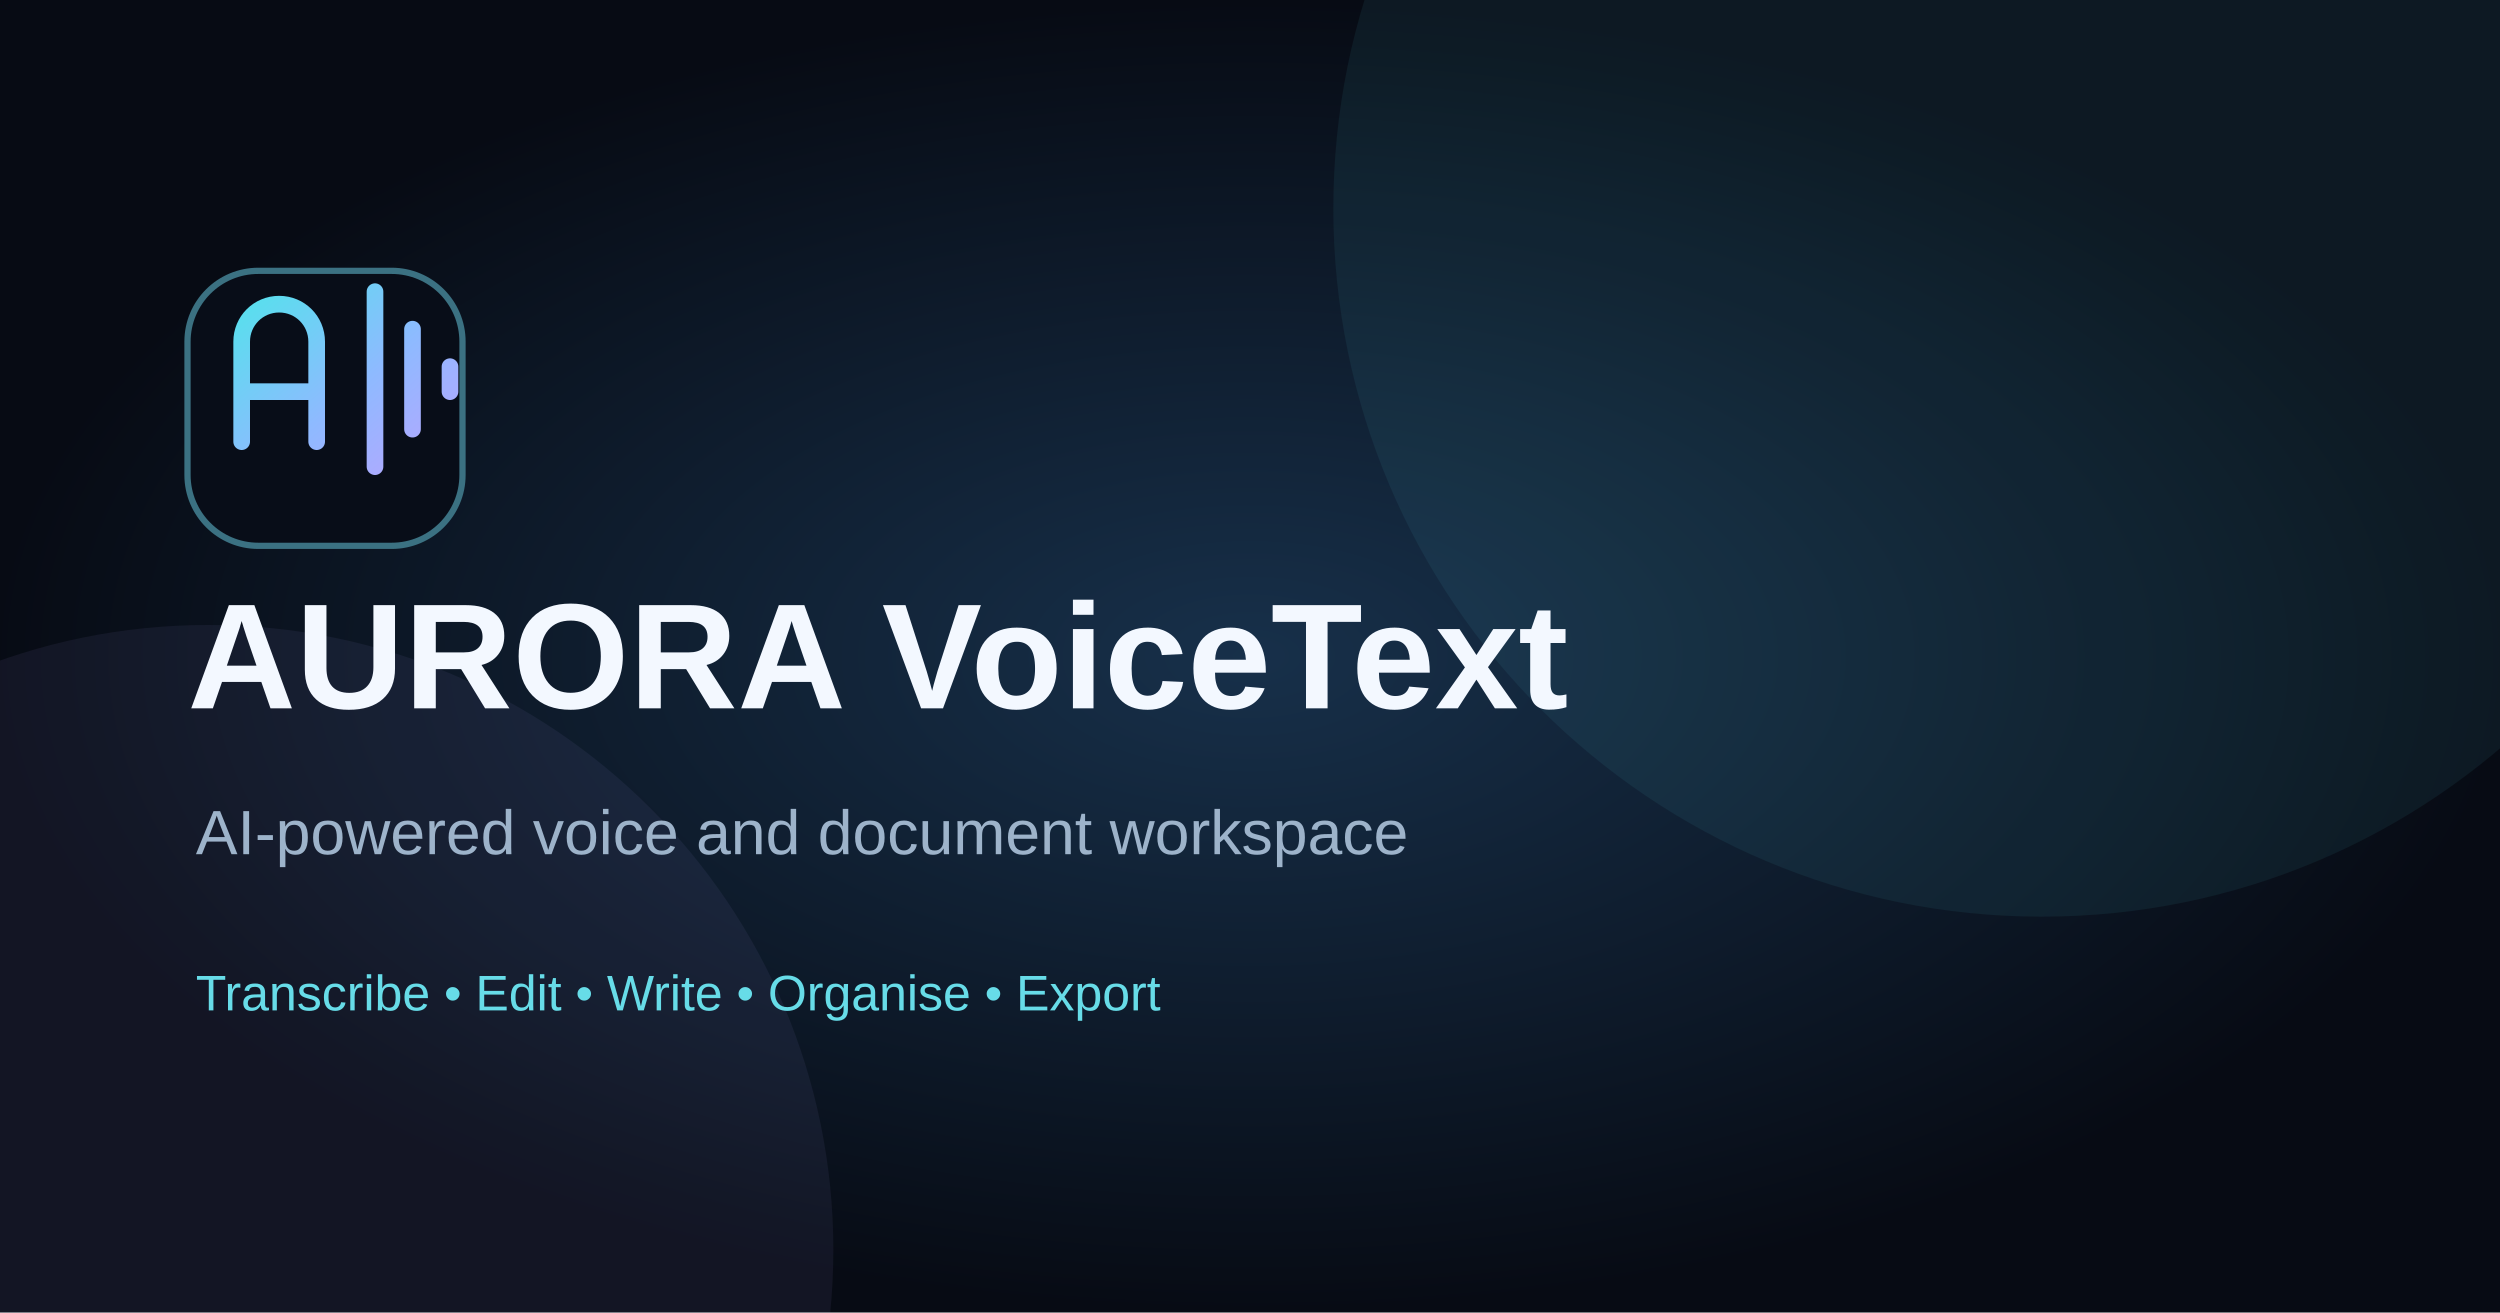
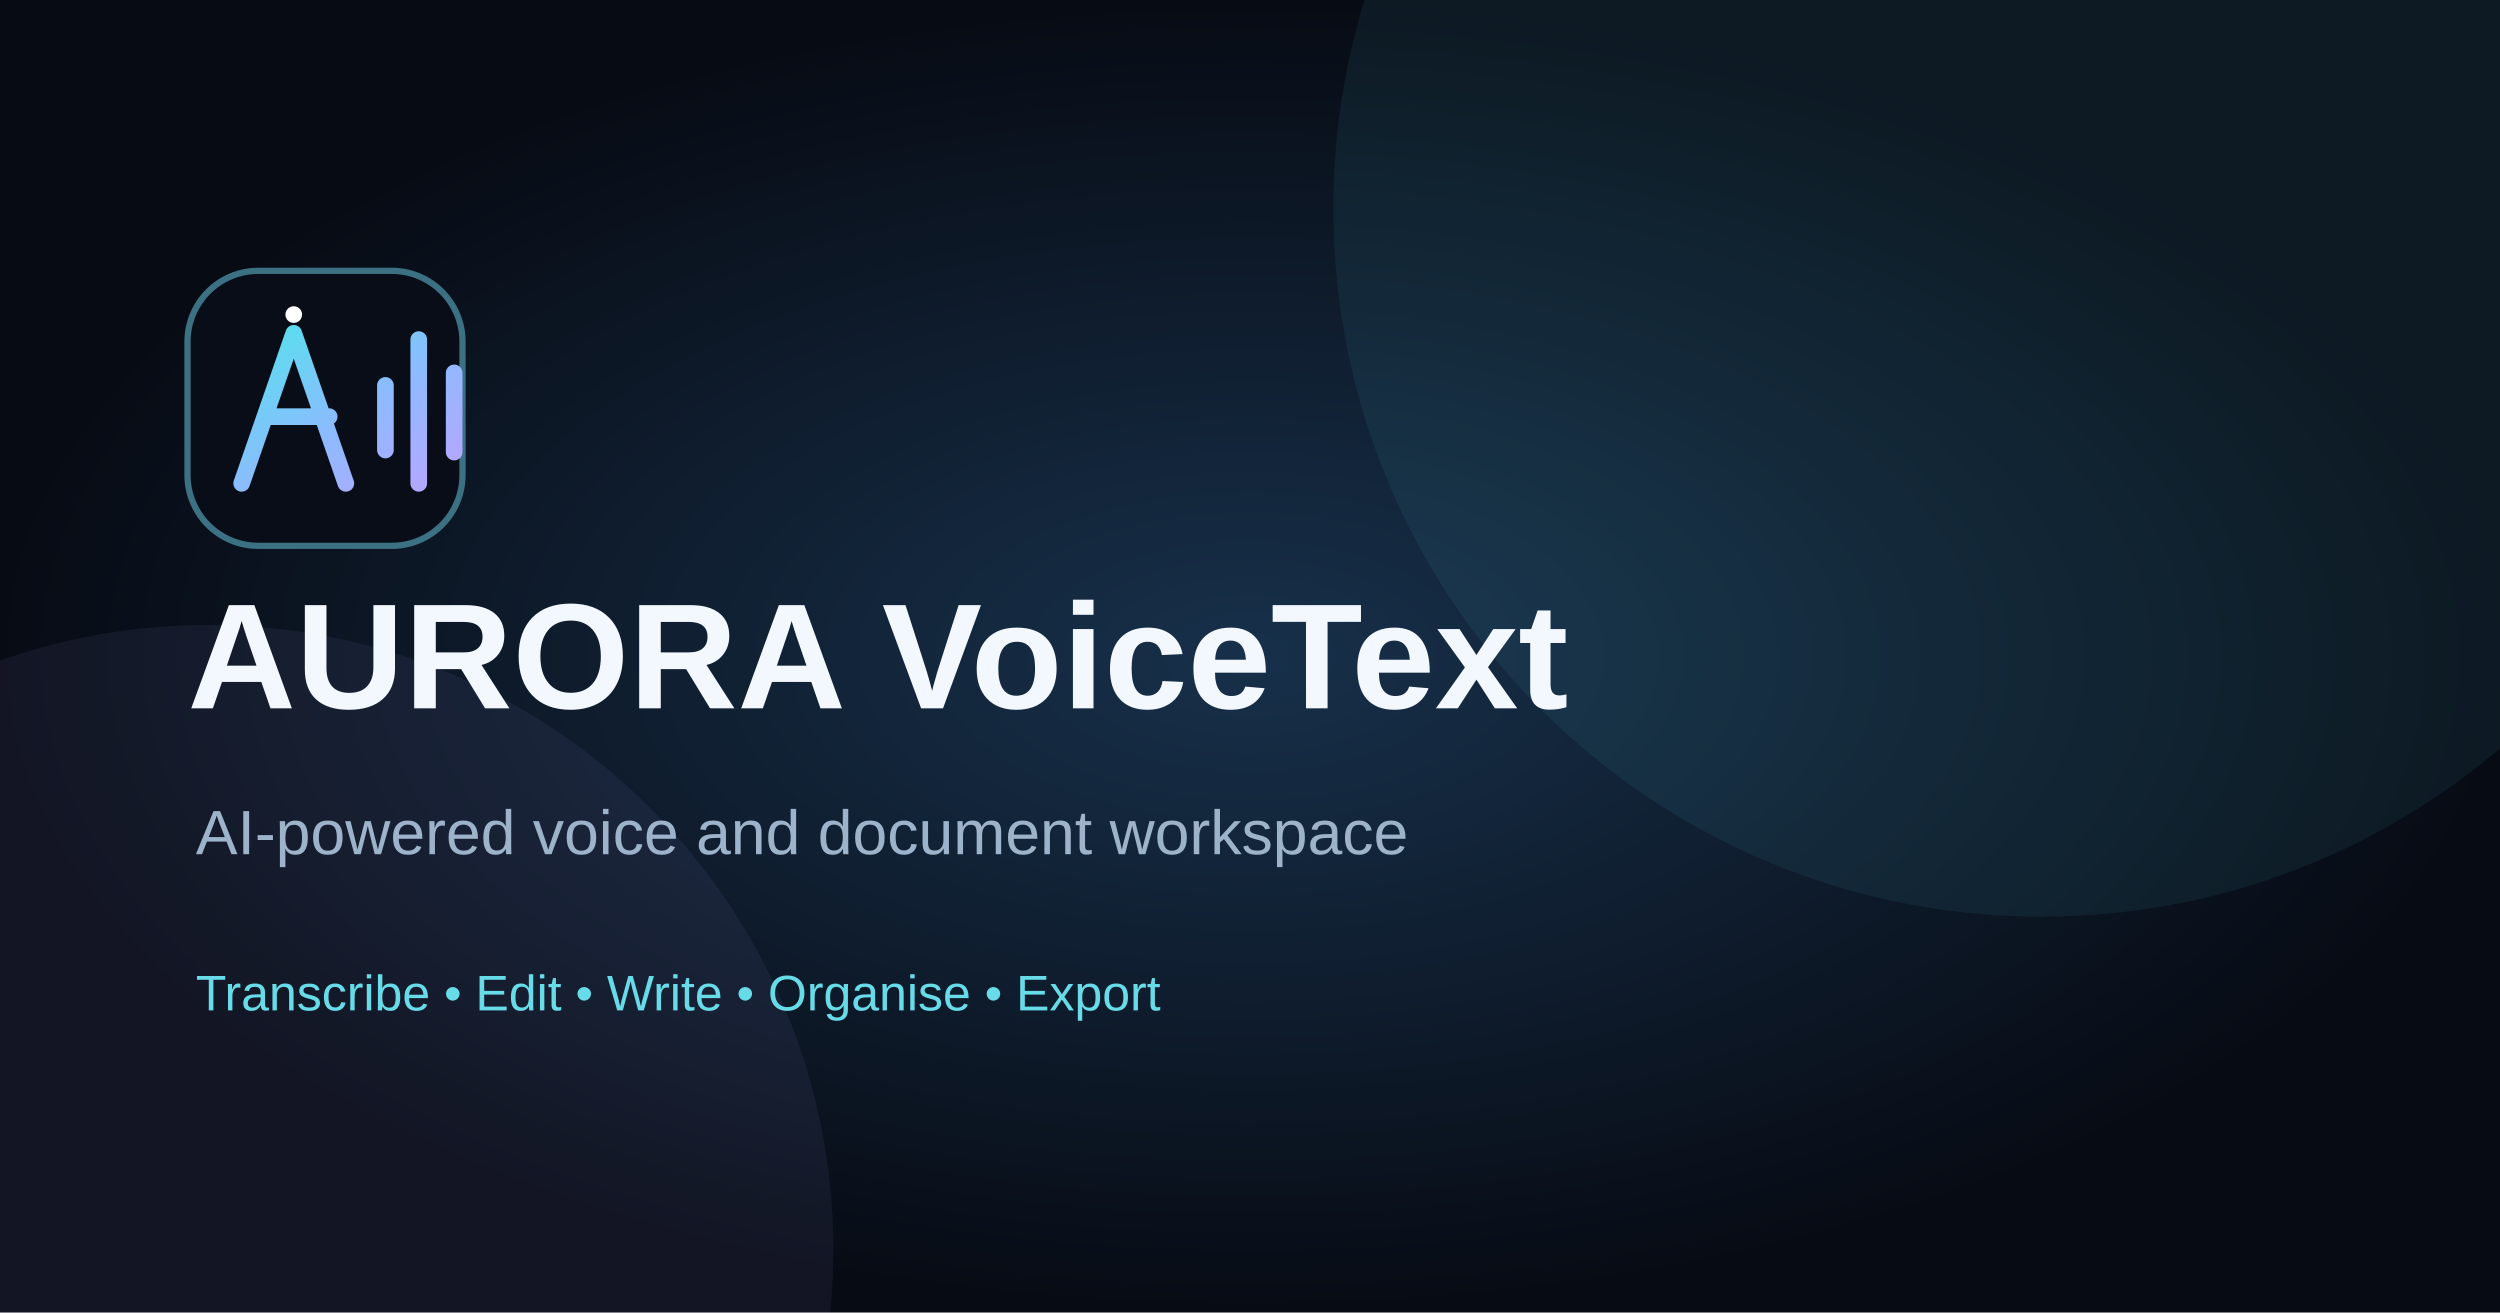
<svg xmlns="http://www.w3.org/2000/svg" width="1200" height="630" viewBox="0 0 1200 630">
  <defs>
    <linearGradient id="g" x1="0" y1="0" x2="1" y2="1">
      <stop stop-color="#54e2ec" />
      <stop offset=".55" stop-color="#8ebaff" />
      <stop offset="1" stop-color="#b8a5ff" />
    </linearGradient>
    <radialGradient id="bg">
      <stop stop-color="#17304a" />
      <stop offset="1" stop-color="#070b14" />
    </radialGradient>
  </defs>
  <rect width="1200" height="630" fill="url(#bg)" />
  <circle cx="980" cy="100" r="340" fill="#54e2ec" opacity=".07" />
  <circle cx="100" cy="600" r="300" fill="#b8a5ff" opacity=".07" />
  <rect x="90" y="130" width="132" height="132" rx="34" fill="#080d18" stroke="#3b7182" stroke-width="3" />
-   <path d="M116 212v-48c0-10 8-18 18-18s18 8 18 18v48m-36-24h36m28-48v84m18-66v48m18-30v12" fill="none" stroke="url(#g)" stroke-width="8" stroke-linecap="round" />
+   <path d="m116 232 25-72 25 72m-36-32h28m27-15v31m16-53v69m17-53v38" fill="none" stroke="url(#g)" stroke-width="8" stroke-linecap="round" stroke-linejoin="round" />
+   <circle cx="141" cy="151" r="4" fill="#fff" />
  <text x="90" y="340" fill="#f3f8ff" font-family="Arial,sans-serif" font-size="72" font-weight="700">AURORA VoiceText</text>
  <text x="94" y="410" fill="#9db3ca" font-family="Arial,sans-serif" font-size="30">AI-powered voice and document workspace</text>
  <text x="94" y="485" fill="#67dce8" font-family="Arial,sans-serif" font-size="24">Transcribe • Edit • Write • Organise • Export</text>
</svg>
